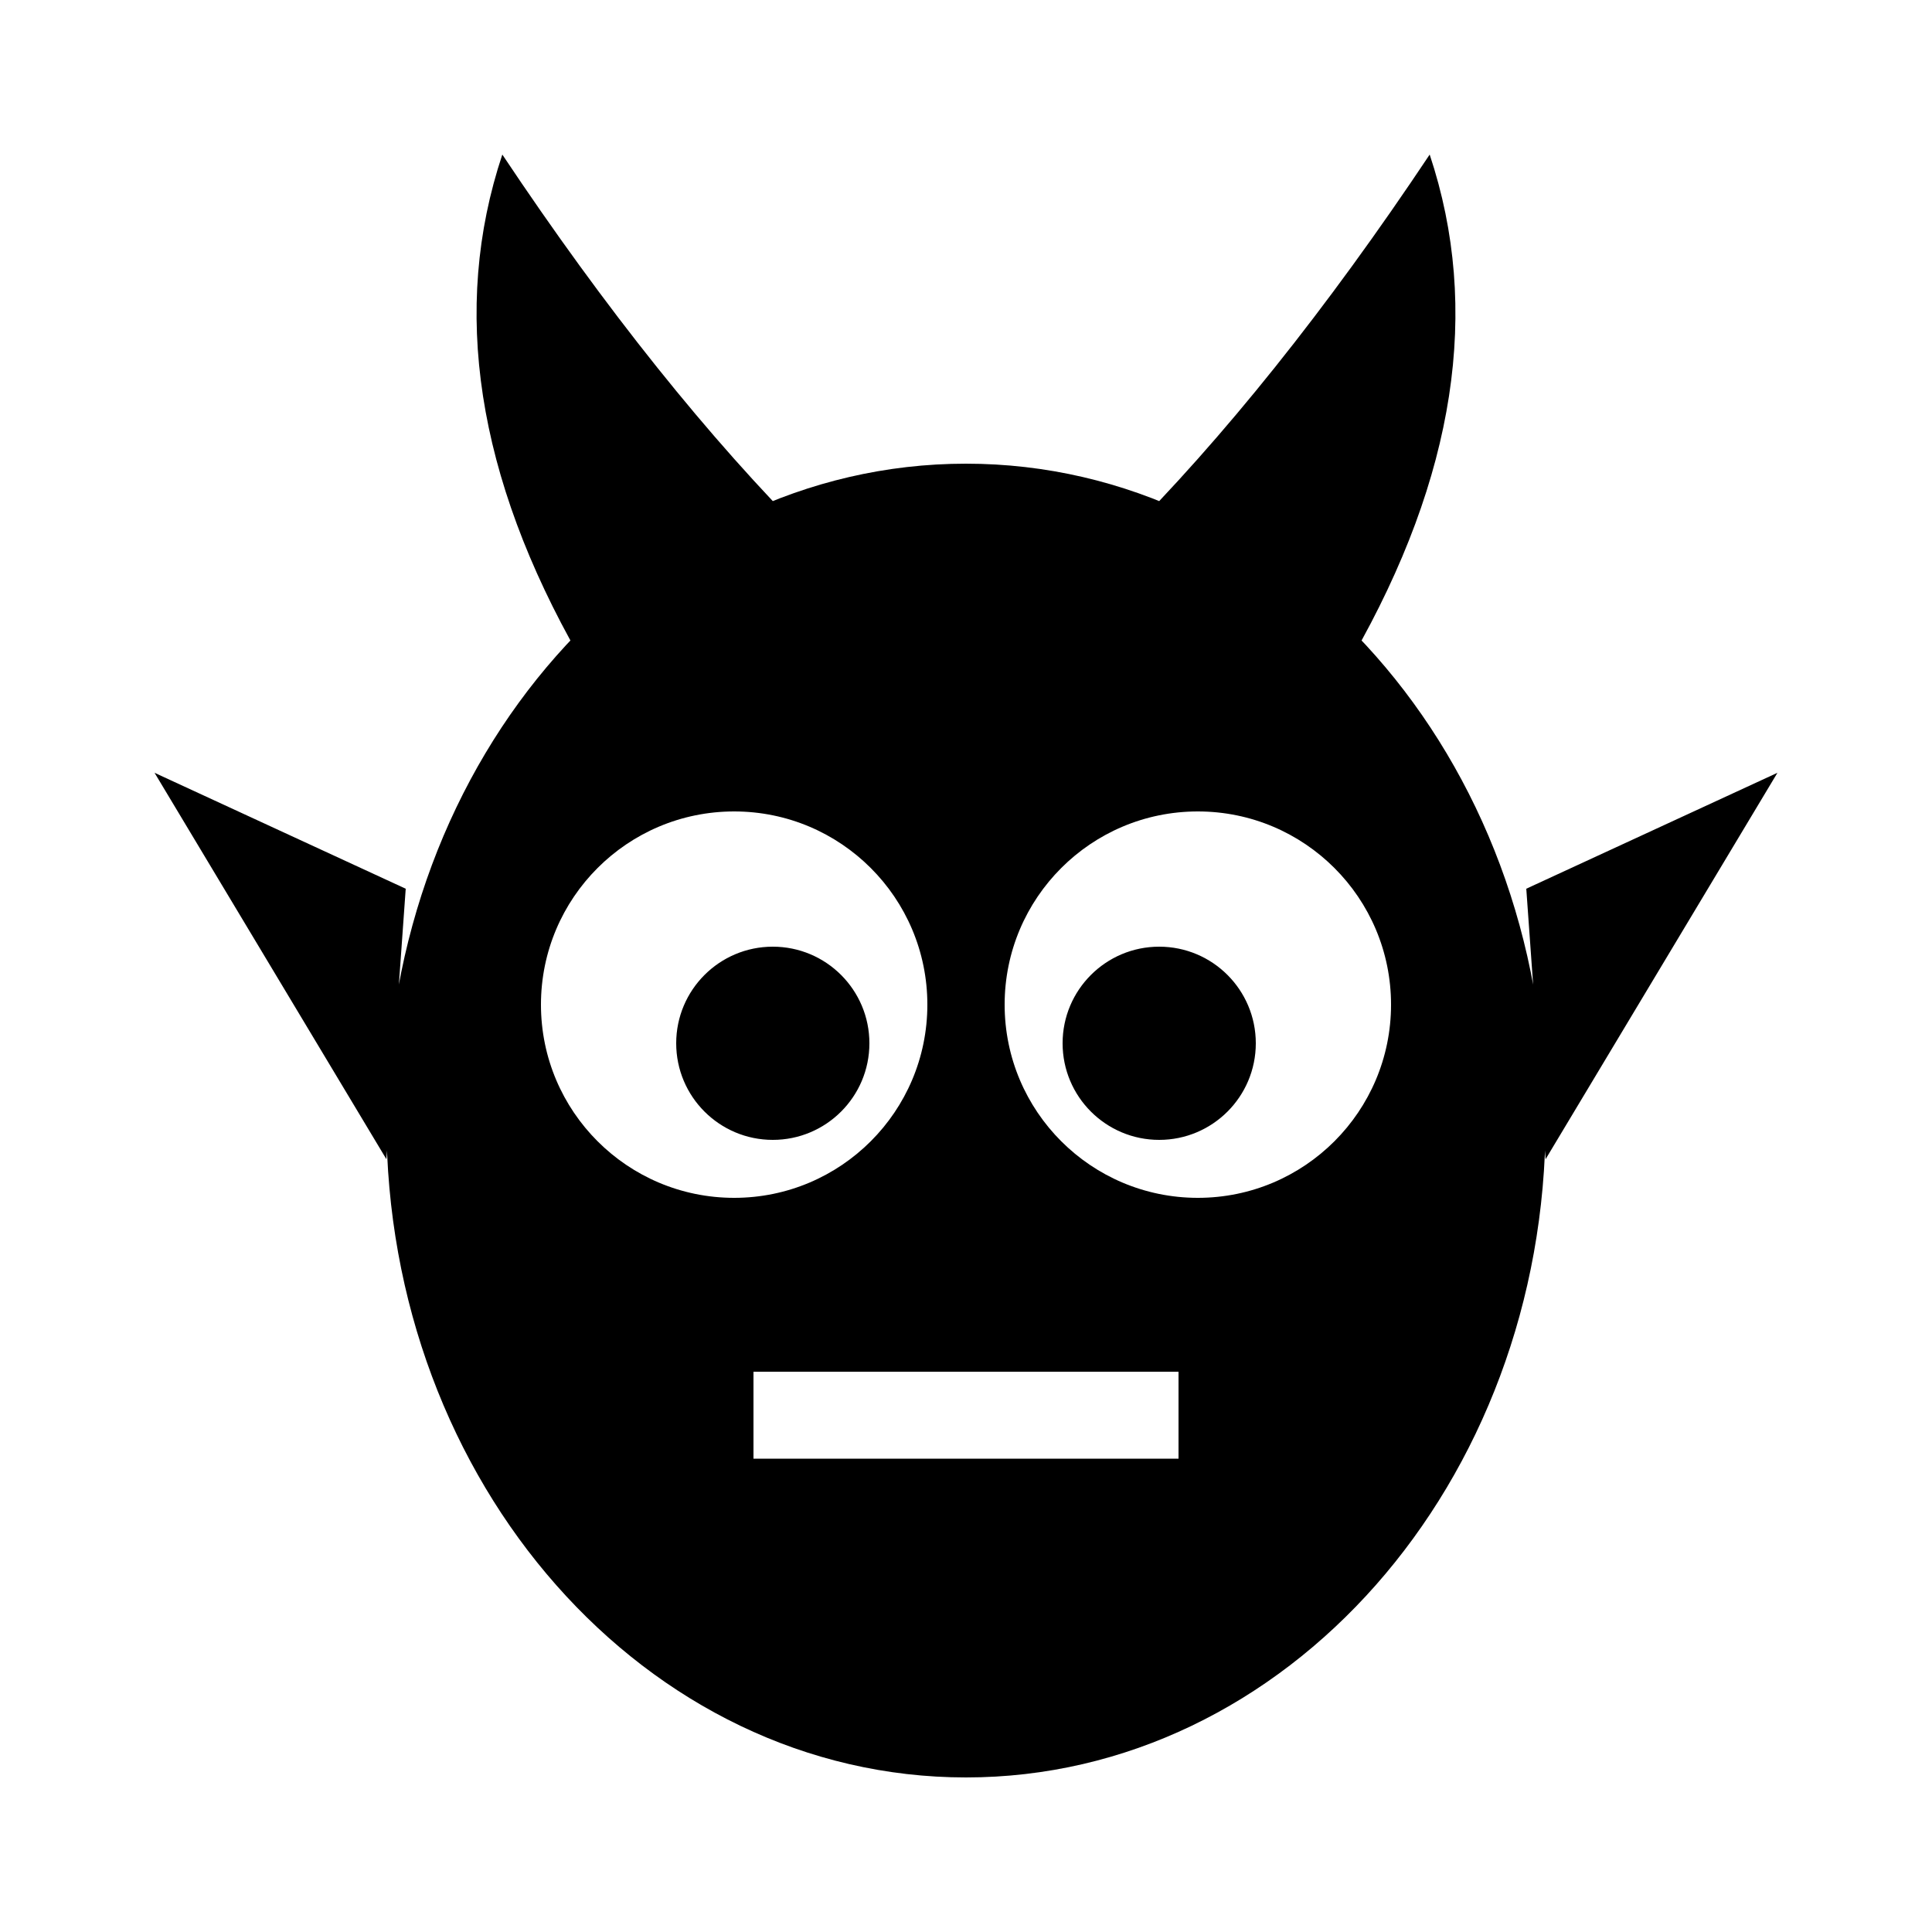
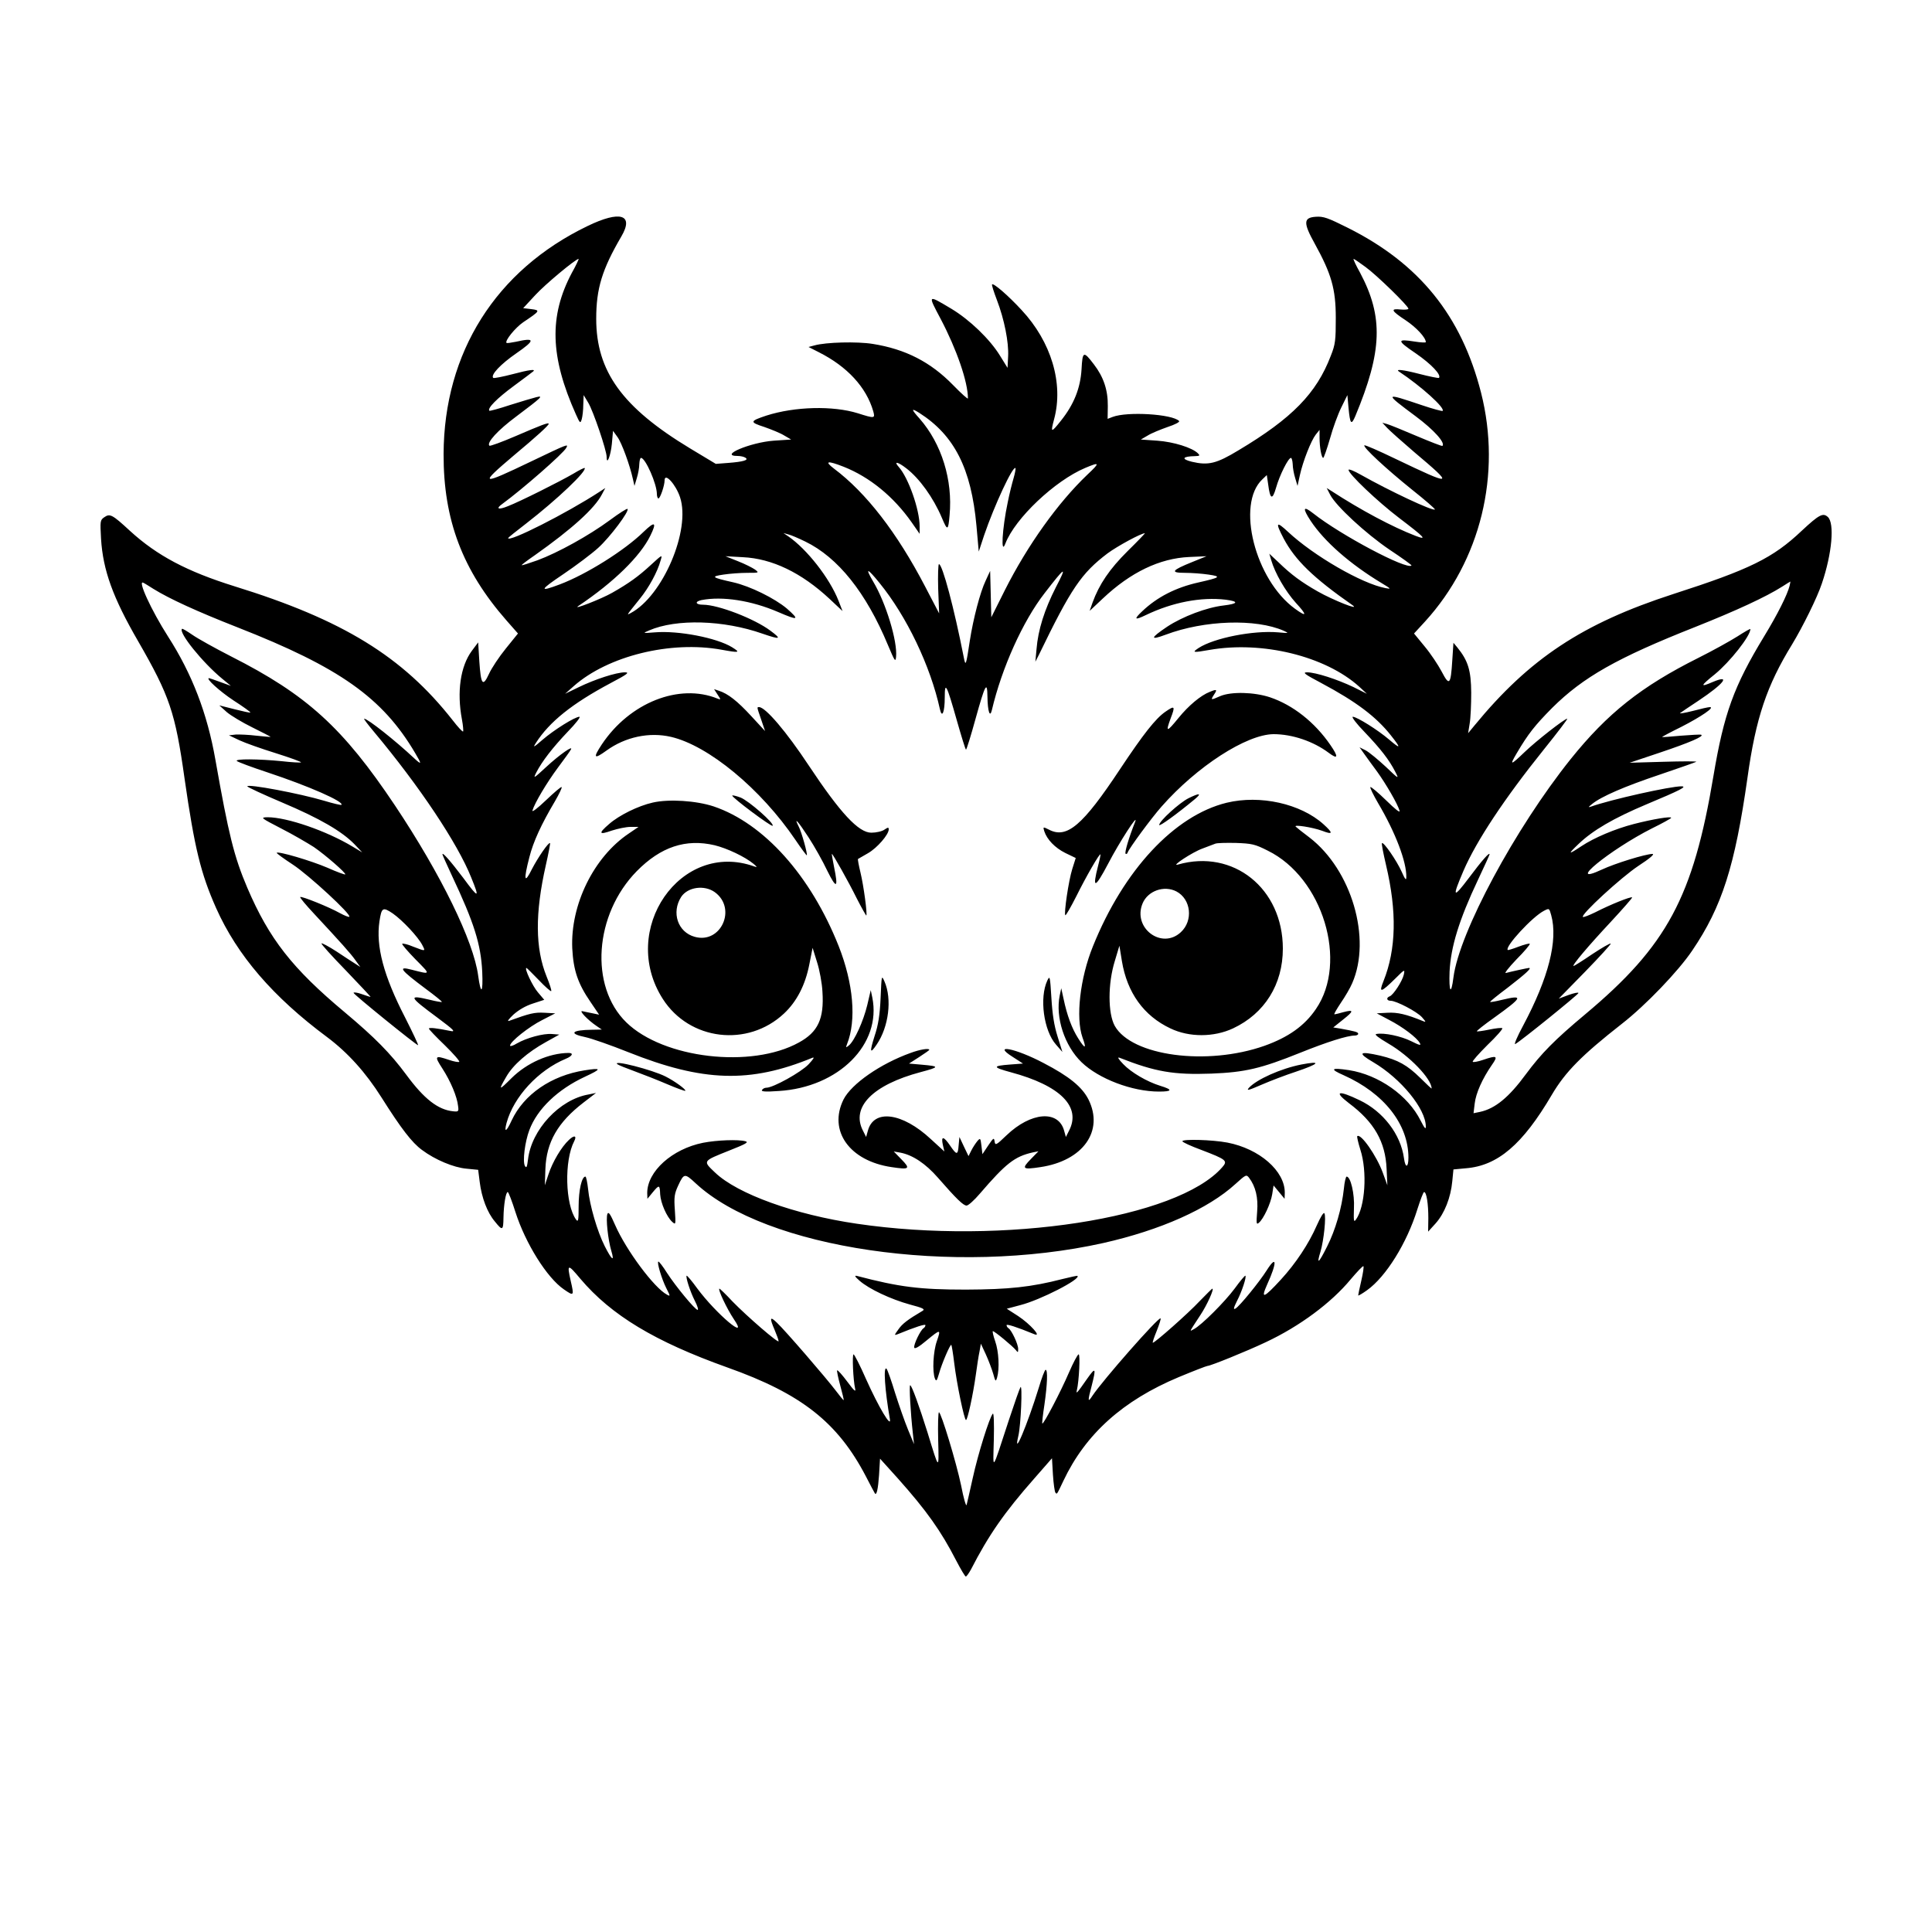
- <svg xmlns="http://www.w3.org/2000/svg" viewBox="0 0 100 100">
-   <path fill="#000" d="M20 58A30 34 0 1 1 80 58A30 34 0 1 1 20 58Z M30 34Q22 20 26 8Q34 20 42 28Z M58 28Q66 20 74 8Q78 20 70 34Z M20 60L8 40L21 46Z M79 46L92 40L80 60Z M28 52A10 10 0 1 0 48 52A10 10 0 1 0 28 52Z M52 52A10 10 0 1 0 72 52A10 10 0 1 0 52 52Z M35 54A5 5 0 1 1 45 54A5 5 0 1 1 35 54Z M55 54A5 5 0 1 1 65 54A5 5 0 1 1 55 54Z M39 71V75.5H61V71Z" />
+ <svg xmlns="http://www.w3.org/2000/svg" viewBox="0 0 1000 1000">
+   <path fill="#000" d="M304.1 117c-47.5 22.9 -74.3 65.5 -74.5 118 -0.1 34.1 9.8 60.2 32.6 86.2l5.9 6.7 -6.3 7.8c-3.5 4.3 -7.4 10.2 -8.7 13.1 -3.2 6.9 -4.2 5.7 -5 -6.5l-0.6 -9.8 -3.3 4.4c-5.9 8 -7.8 21.2 -5.1 35.5 0.6 3.2 0.8 6 0.6 6.2 -0.3 0.3 -2.7 -2.3 -5.4 -5.8 -25.9 -33 -56.9 -52 -112.8 -69.3 -24.7 -7.7 -40.2 -15.9 -54.2 -28.7 -9.2 -8.5 -10.4 -9.1 -13.3 -7.1 -2.2 1.5 -2.2 2 -1.7 11.2 1 16.2 6.1 30.4 19.2 53 16.3 28.3 19.2 36.8 24 70.9 5.2 36.2 8.4 49.3 16.4 67.3 10.9 24.4 29.4 45.9 57.4 66.7 10.7 8 20 18.3 28.2 31.3 10.1 16 15.7 23.3 20.9 27.1 6.8 5.1 16.4 9.1 23 9.7l6.1 0.6 0.8 6.3c1 8.1 3.9 15.8 7.8 20.4 4 5 4.4 4.8 4.5 -2 0.1 -6.6 1.2 -13.2 2.2 -13.2 0.4 -0 2.2 4.7 4 10.4 5.2 16.2 16.3 34 25.1 40 5.2 3.6 5.3 3.4 3.5 -4.4 -2 -8.9 -1.6 -9 5 -1.1 16 18.9 38.6 32.5 76.1 45.9 38.3 13.6 57.1 28.4 71.7 56.4 2.4 4.6 4.4 8.5 4.6 8.7 0.9 1.5 1.7 -2.2 2.2 -9.5l0.5 -8.4 9.2 10.2c14.9 16.7 22.4 27.3 30.2 42.5 2.4 4.6 4.6 8.3 5 8.3 0.4 -0 1.6 -1.7 2.7 -3.7 9.1 -17.7 17.2 -29.4 32.8 -47.1l9.1 -10.4 0.5 8.5c0.3 4.7 0.9 8.9 1.3 9.3 0.8 0.9 0.6 1.3 4.1 -6.1 11.5 -24.3 30.8 -41.6 59.7 -53.7 7.7 -3.2 14.4 -5.8 14.9 -5.8 1.5 -0 20.3 -7.6 30.2 -12.3 17.5 -8.2 33.9 -20.4 43.9 -32.5 3.4 -4 6.3 -7.1 6.6 -6.8 0.3 0.2 -0.2 3.6 -1.1 7.5 -0.9 3.8 -1.6 7.3 -1.6 7.6 0 0.3 2.1 -0.9 4.6 -2.7 9.8 -7 20.6 -24.4 26 -41.8 1.6 -5 3.1 -9 3.5 -9 1.3 -0 2.2 6.2 2.2 13.5l-0.1 7 3.9 -4.3c4.6 -5.2 7.8 -13.3 8.6 -21.8l0.6 -6.1 6.4 -0.6c16.5 -1.3 29.4 -12.3 44.5 -38 7 -11.9 15.5 -20.5 36.3 -36.8 12.2 -9.5 29.2 -27.2 36.4 -37.9 15.4 -22.7 22.1 -43.7 28.6 -89.5 4.3 -30.9 10 -47.7 23.1 -69 5.5 -9.1 13 -24.2 15.4 -31.5 5.3 -15.6 6.6 -31.2 3.1 -34.4 -2.5 -2.3 -4.5 -1.3 -13.5 7.1 -15 14.2 -26.9 20 -66.6 32.8 -46.9 15.2 -74.4 33.4 -102.8 68l-3.3 4 0.8 -5c0.5 -2.8 0.8 -10 0.8 -16 -0.1 -11.5 -1.6 -16.5 -7.2 -23.4l-2 -2.4 -0.6 9.1c-0.8 12.7 -1.5 13.5 -5.5 5.8 -1.8 -3.4 -5.7 -9.3 -8.8 -13l-5.5 -6.7 5.7 -6.2c28.8 -31.6 39.7 -76.2 29 -118.4 -10.2 -40 -32 -66.9 -69 -85.4 -10.2 -5.1 -12.6 -6 -16.5 -5.7 -6.5 0.4 -6.6 3.1 -0.6 13.9 8.6 15.6 10.9 23.4 10.9 38.4 0 11.6 -0.2 13.7 -2.6 19.7 -7.4 19.4 -20 32.3 -47.8 48.9 -11.4 6.9 -15.6 7.9 -24.1 5.9 -5.7 -1.4 -4.9 -2.8 1.6 -2.9 2.6 -0.1 2.7 -0.3 1.5 -1.5 -3 -2.9 -12.5 -5.9 -21 -6.5l-8.5 -0.6 3.6 -2.1c1.9 -1.2 6.6 -3.1 10.3 -4.4 3.7 -1.2 6.4 -2.6 5.9 -3.1 -3.6 -3.6 -26.8 -5 -34.4 -2.1l-2.6 1 0.1 -6.6c0.1 -8.3 -2.2 -15.1 -7.2 -21.6 -5.4 -7.1 -5.9 -6.9 -6.4 2.6 -0.6 9.7 -3.9 18.1 -10.7 26.6 -5.1 6.4 -5.4 6.3 -3.5 -0.8 5 -18.6 -1.5 -40.1 -16.8 -56.5 -7.1 -7.7 -14.6 -14.1 -15.3 -13.3 -0.3 0.2 0.9 3.9 2.5 8.1 3.8 9.9 6.2 21.9 5.8 29.2l-0.3 5.9 -3.9 -6.3c-5.2 -8.5 -15.7 -18.6 -25.2 -24.3 -12.4 -7.4 -12.3 -7.5 -5.5 5.3 8.3 15.8 14.1 32.6 14.1 41.1 0 0.6 -3.5 -2.6 -7.7 -6.9 -11.6 -11.9 -24.6 -18.6 -41.6 -21.3 -8 -1.3 -24.3 -0.9 -30.2 0.8l-3 0.8 5.3 2.7c14.7 7.4 24.6 18.1 28.2 30.6 1 3.7 0.8 3.8 -8 1 -12.9 -4 -32.6 -3.5 -47.3 1.2 -8.7 2.9 -8.8 3.4 -1.1 5.9 3.7 1.3 8.4 3.2 10.3 4.4l3.6 2.1 -9.1 0.6c-12.1 0.9 -28.6 7.9 -18.6 7.9 1.5 -0 3.3 0.4 4 0.9 2 1.2 -1 2.1 -8.8 2.7l-6.5 0.5 -13.3 -8c-35.1 -21.2 -48.6 -39.9 -48.6 -67.1 0 -15.6 3 -25.5 13 -42.6 6.7 -11.4 -0.6 -13.6 -17.5 -5.4zm-8.1 24.2c-11.9 22.4 -11.3 43.4 2.1 73.3 2.1 4.7 2.3 4.8 3 2.5 0.4 -1.4 0.8 -4.8 0.8 -7.5l0.2 -5 2.4 4c2.5 4.1 9.5 24.6 9.5 28 0 4.7 2.1 -0.6 2.7 -6.8l0.6 -6.7 2.3 3.2c2.2 3 6.4 14.5 8 21.8l0.8 3.5 1.2 -4c0.7 -2.2 1.3 -5.5 1.3 -7.3 0.1 -1.7 0.4 -3.2 0.9 -3.2 2.3 0.1 8.2 13.5 8.2 18.7 0 1.2 0.4 2.3 0.8 2.3 0.9 -0 3.2 -6.7 3.2 -9.4 0 -4.2 5.8 2.1 8 8.8 5.6 17 -8.9 51 -25.5 59.9 -2.3 1.2 -2.6 1.7 4.7 -7.4 4.7 -5.8 9.1 -13.9 10.7 -19.7 1 -3.3 1 -3.3 -5 2.2 -6.5 6 -11.4 9.5 -20 14.4 -5.6 3.2 -21 9.2 -17.6 6.9 18.5 -12.4 32.1 -25.8 37.3 -36.4 3.5 -7.1 2.4 -7.7 -3.4 -2.1 -9.9 9.7 -29.7 22.1 -43.5 27.3 -10.9 4.1 -10.5 3 2 -5.4 6.5 -4.4 14.6 -10.5 17.9 -13.5 6.1 -5.5 16.3 -19.1 15.2 -20.2 -0.3 -0.3 -4.4 2.3 -9.1 5.8 -11 8.1 -27 16.9 -37.5 20.8 -4.5 1.6 -8.2 2.8 -8.2 2.5 0 -0.2 3 -2.5 6.8 -5.1 19.1 -13.5 31 -24.2 34.8 -31.6l1.7 -3.2 -2.9 1.9c-17 11.1 -47.4 26.5 -47.4 24 0 -0.2 4.2 -3.6 9.3 -7.5 16 -12.4 31.7 -27.3 30.3 -28.8 -0.2 -0.1 -2.8 1.1 -5.7 2.9 -7.2 4.2 -27.8 14.5 -34 16.9 -4.9 2 -6.5 1.4 -3 -1.1 10.4 -7.6 31.7 -26.2 33.2 -29.1 1.2 -2.2 0.9 -2.1 -18.1 7 -26.5 12.7 -27.3 12.4 -9 -3.1 11.4 -9.5 18 -15.5 18 -16.3 0 -0.9 -3.6 0.5 -17.3 6.4 -7 3 -13 5.2 -13.4 4.9 -1.5 -1.6 4.3 -8 14 -15.2 13.3 -10 14.2 -10.9 10.2 -9.9 -1.6 0.4 -7.7 2.2 -13.4 4 -5.7 1.9 -10.6 3.2 -10.8 3 -1.2 -1.2 3.9 -6.4 12.6 -12.8 5.3 -3.9 9.8 -7.3 10 -7.5 1.8 -1.4 -2.1 -0.9 -10.3 1.3 -5.4 1.4 -10 2.3 -10.3 2 -1.5 -1.5 3.8 -7.1 11.9 -12.7 10 -6.9 9.9 -8.3 -0.2 -6 -2.5 0.5 -4.6 0.8 -4.8 0.6 -1.1 -1 4.5 -7.9 8.6 -10.7 8.8 -5.9 9 -6.2 4.2 -6.8l-4.2 -0.5 6.2 -6.7c5 -5.5 21 -18.8 22.5 -18.8 0.2 -0 -1.3 3.3 -3.5 7.2zm410.8 -3c5.7 4.1 22.2 20.2 22.2 21.6 0 0.4 -1.8 0.6 -4 0.4 -5.5 -0.6 -5 0.6 2.6 5.6 5.4 3.6 10.4 8.9 10.4 11.3 0 0.3 -2.6 0.2 -5.7 -0.3 -9.4 -1.5 -9.4 -0.6 0.5 6.1 8 5.5 13.4 11.2 12 12.7 -0.3 0.2 -4.9 -0.7 -10.3 -2.1 -8.1 -2.1 -12.5 -2.6 -10.4 -1.2 11.6 7.7 24 18.9 22.6 20.4 -0.3 0.2 -5.2 -1.1 -10.8 -3 -19.6 -6.6 -19.6 -6.5 -3.1 5.8 9.4 7 15.4 13.7 13.8 15.3 -0.3 0.2 -6.2 -2.1 -13.3 -5.1 -7 -3 -13.9 -5.8 -15.3 -6.2l-2.5 -0.7 2.5 2.7c1.4 1.5 7.7 7.1 14 12.5 21 17.7 20.4 17.9 -9.9 3.4 -8.5 -4.1 -15.6 -7.2 -15.9 -6.9 -0.9 0.9 11.3 12.2 24.6 22.9 6.8 5.4 12.1 10 11.9 10.3 -1 1 -23.5 -9.6 -38.4 -18 -3.5 -2 -6.3 -3.1 -6.3 -2.5 0 2.1 14.9 16.3 26.2 24.9 13.4 10.2 14.7 11.6 8.6 9.3 -12 -4.6 -28.5 -13.4 -43.7 -23.3l-2.4 -1.5 1.8 3.5c3 5.8 18.3 20 30.7 28.4 6.5 4.3 11.6 8 11.4 8.2 -2.4 2.4 -36.6 -15.7 -50.9 -27 -5.2 -4.1 -5.7 -2.8 -1.3 3.9 7.1 10.7 20.3 22.3 36.7 32.2 5 3 5.1 3.2 2 2.6 -12.2 -2.3 -37.1 -16.7 -50.4 -29.1 -6.2 -5.8 -6.7 -5 -2.3 3.4 6 11.3 15.4 20.4 35.6 34.5 4.5 3.2 -10.1 -2.6 -18 -7.1 -8.4 -4.8 -13.6 -8.6 -20.2 -15l-4.8 -4.5 1 3.4c1.9 6.6 7.3 16 12.7 22 6 6.5 5.8 7.6 -0.4 3.1 -20.7 -15 -30.6 -54.2 -16.9 -67l2.3 -2.2 0.7 4.8c1 7.9 2.2 8.3 4.1 1.7 1.8 -6.4 6.3 -15.4 7.7 -15.4 0.4 -0 0.8 1.5 0.9 3.2 0 1.8 0.6 5.1 1.3 7.3l1.2 4 1.2 -5.5c1.6 -7.3 5.8 -17.9 8.2 -21l2 -2.5 0 4.1c0 4.9 1 10.4 1.9 10.4 0.3 -0 1.9 -4.5 3.5 -10 1.5 -5.5 4.2 -12.8 5.9 -16.2l3.1 -6.3 0.6 6.7c0.8 8.3 1.4 9.1 3.5 4.2 14 -33.6 14.6 -51.4 2.5 -74.2 -2.2 -3.9 -3.7 -7.2 -3.4 -7.2 0.3 -0 3.1 1.9 6.2 4.2zm-231 75.5c18.2 11.6 26.9 28.8 29.6 58.3l1.2 13.5 2.8 -8.5c5.3 -15.5 14.9 -36.1 16.2 -34.7 0.2 0.2 -0.2 2.6 -1 5.3 -0.8 2.7 -2.2 8.3 -3 12.4 -2.9 13.7 -3.7 27.9 -1.2 21.3 5 -13 25.6 -32.5 41.3 -39.1 7.6 -3.2 7.8 -2.8 1.1 3.5 -15.2 14.5 -30.9 36.4 -42.7 59.8l-7 14 -0.3 -12 -0.3 -12 -2.3 5c-2.9 6 -6.5 20 -8.2 31 -2 13.2 -2.2 13.7 -3.2 8.5 -4.9 -25 -11 -48 -12.8 -48 -0.4 -0 -0.6 5.7 -0.4 12.7l0.5 12.8 -7.3 -14c-14.5 -27.8 -30.5 -48.5 -47.2 -61 -5.1 -3.9 -3.3 -4.2 5.1 -0.9 13.4 5.3 25.8 15.4 35.2 28.8l4.1 5.9 0 -3.9c0 -8.6 -5.8 -25.1 -10.8 -30.7 -2.8 -3.1 -0.6 -2.8 3.9 0.7 6.8 5.2 14 15.2 18.4 25.6 2.9 6.9 3.3 6.8 4 -1.3 1.7 -18.2 -4.1 -37 -15.5 -50 -4.5 -5 -4.5 -5.7 -0.2 -3zm-59 66.6c16.9 8.2 31.5 26.4 42.8 53.6 3.5 8.3 3.9 9 4.2 6.1 0.8 -8 -5.2 -27.8 -11.8 -38.9 -4.4 -7.5 -3.2 -7.3 3.2 0.6 14.1 17.3 26.4 43 31.3 65.4 1.1 4.9 2.5 1.5 2.5 -6.1 0 -8.6 0.9 -7 6.2 11.7 2.4 8.4 4.5 15.3 4.8 15.3 0.3 -0 2.5 -7.1 4.9 -15.8 5 -18 6.1 -20.1 6.2 -11.6 0.1 7.6 1.3 11.2 2.3 6.9 5.1 -21.7 16 -46 27.3 -60.5 10.8 -14 11.8 -14.5 5.8 -3 -5.9 11.6 -9.2 22 -10 32l-0.6 6.5 1.8 -3.5c16.7 -34.5 22 -42.3 35.6 -52.6 5 -3.7 17.3 -10.4 19.3 -10.4 0.2 -0 -3.8 4.2 -8.9 9.2 -9.4 9.3 -14.8 17.3 -18.2 26.7l-1.5 4.3 6.8 -6.4c14.4 -13.6 29.4 -20.8 44.7 -21.5l9 -0.4 -7.4 3c-10.7 4.3 -11.6 5.6 -3.8 5.6 3.4 -0 8.9 0.4 12.2 0.9 6.9 1 6.2 1.5 -5.3 4.1 -11.6 2.6 -21.2 7.5 -28.9 14.8 -4.6 4.3 -4.1 4.9 1.7 2.1 13.9 -6.7 28.7 -9.5 41.4 -8 7 0.9 6.5 2.1 -1.1 3 -8.7 1 -21.2 5.7 -29.2 11 -8.8 5.9 -9 7.2 -0.7 4.1 19.9 -7.5 46.6 -8.4 61.1 -2 2.8 1.3 2.7 1.3 -3 0.8 -12.8 -1.1 -33.1 2.9 -41.1 8.1 -3.6 2.4 -3 2.5 5.6 1 27.3 -4.8 60 3.2 77.5 19l4 3.7 -7 -3.5c-8.4 -4 -19.5 -7.6 -23.9 -7.6 -2.6 -0 -1.5 0.9 7.4 5.6 18 9.6 28.3 17.4 35.9 27 5.4 6.8 5.2 7.4 -0.9 2.2 -5.7 -4.9 -16.7 -11.8 -18.8 -11.8 -0.8 -0 1.9 3.6 6.1 7.9 8.4 8.8 12.8 14.5 15.9 20.6 2 3.9 1.9 3.9 -5 -2.7 -4 -3.7 -8.6 -7.5 -10.3 -8.4l-3.2 -1.6 2.4 3.4c1.3 1.8 4.3 6 6.7 9.2 4.6 6.4 10.6 16.7 11.6 20.2 0.4 1.4 -2.2 -0.7 -6.9 -5.3 -4.2 -4.1 -7.9 -7.2 -8.2 -6.9 -0.3 0.3 1.5 4 4 8.3 9 15.2 14.8 30.5 14.6 38.3 0 1.9 -0.6 1.3 -2.4 -2.8 -2.6 -5.8 -9.4 -15.6 -10.2 -14.8 -0.3 0.3 0.7 5.3 2.1 11.3 5.7 24.1 5.3 43.6 -1.3 60.1 -2.6 6.4 -1.4 6.1 6.3 -1.5 4.7 -4.7 4.8 -4.7 4.2 -1.8 -0.8 3.4 -5.4 10.5 -7.3 11.2 -1.9 0.7 -1.6 2.3 0.5 2.3 2.9 -0 13.6 5.6 16.2 8.5 2.2 2.5 2.2 2.7 0.5 2 -8.5 -3.5 -13.2 -4.6 -18.3 -4.3l-5.6 0.3 6.4 3.4c7 3.6 14.4 9.2 15.9 12 0.8 1.4 -0.1 1.2 -4.5 -1 -5.2 -2.6 -14.1 -4.5 -18 -3.7 -1.2 0.2 0.9 1.8 6.3 5 10.8 6.3 22.3 18.2 22.3 23.2 0 0.2 -2.6 -2.2 -5.8 -5.4 -6.8 -6.7 -11.6 -9.4 -20.8 -11.6 -11 -2.5 -12 -1.5 -3.6 3.4 14.4 8.5 27.2 24.2 27.2 33.3 0 1.7 -0.7 0.8 -2.7 -3.1 -6.5 -13 -21.7 -23.7 -37.1 -26.1 -9.3 -1.4 -10.1 -0.6 -2.8 2.6 20.9 9.3 33.6 25.4 33.6 42.7 0 5.3 -1.6 5.6 -2.3 0.3 -1.7 -12.4 -10.8 -24.2 -22.9 -30 -11.2 -5.4 -13.7 -4.7 -5.6 1.5 13.1 9.8 18.9 20 19.5 34l0.4 8.5 -2.4 -6.6c-3.2 -8.7 -11.4 -20.5 -13.2 -18.8 -0.2 0.3 0.5 3.4 1.6 6.9 3.7 11.4 2.5 29.7 -2.3 36.3 -1.1 1.5 -1.2 0.6 -1 -5.9 0.4 -7.4 -1.7 -16.4 -3.8 -16.4 -0.4 -0 -1.1 2.8 -1.4 6.2 -1.1 10.2 -4.4 21.5 -8.7 30 -4.4 8.8 -5.6 9.7 -3.4 2.6 1.7 -5.8 3 -18.2 2 -19.8 -0.4 -0.7 -2 1.9 -3.9 6.2 -4.2 9.6 -10.9 19.7 -18.6 28.1 -9 9.8 -10.6 10.3 -7.1 2.5 5.2 -11.4 5 -15.6 -0.3 -7.2 -3.8 6 -14 18.5 -16.1 19.7 -1.2 0.7 -1.1 -0.2 0.8 -4 2.5 -4.8 5 -12.4 4.3 -13 -0.2 -0.2 -2.7 2.7 -5.5 6.6 -5.2 7 -17.2 19 -21.2 21.1 -2.4 1.3 -2.6 1.9 3.4 -7.3 3.4 -5.1 7.3 -13.7 6.2 -13.7 -0.2 -0 -3.2 3 -6.7 6.6 -5.8 6.2 -23 21.4 -24.1 21.4 -0.3 -0 0.6 -2.7 2 -6.1 1.3 -3.3 2.3 -6.3 2 -6.5 -0.9 -1 -30.1 32.2 -35.3 40.1 -2.4 3.7 -2.5 2.8 -0.3 -5.4 2.3 -9.1 2 -9.7 -2.3 -3.6 -5.3 7.6 -6 8.4 -5.4 6 1.1 -4.6 1.8 -18.5 0.9 -18.5 -0.5 -0 -2.8 4.3 -5 9.4 -4.2 9.8 -13.2 27 -13.8 26.4 -0.2 -0.2 0.3 -4.6 1.1 -9.8 1.5 -10.5 1.8 -18 0.6 -18 -0.4 -0 -2 4.1 -3.5 9.2 -5.9 19.1 -13.5 37.3 -10.6 25 1.3 -5.4 2.2 -27 1.1 -25.2 -0.5 0.8 -3.2 8.5 -6 17 -9.1 27.7 -8.2 26.6 -7.8 10.2 0.2 -8.2 0 -14 -0.5 -13.5 -1.7 1.7 -7.7 20.9 -10.4 33.3 -1.5 6.9 -3 13.2 -3.2 14 -0.3 0.8 -1.6 -3.7 -2.8 -10 -2.5 -12 -10.4 -38 -11.5 -38 -0.4 -0 -0.6 6.4 -0.4 14.2 0.4 16.1 0.6 16.2 -5.5 -3.7 -4.3 -13.7 -8.2 -24.5 -9 -24.5 -0.6 -0 0.2 14.3 1.4 25l0.6 5.5 -3.1 -7.5c-1.7 -4.1 -4.7 -12.7 -6.7 -19 -1.9 -6.3 -3.9 -11.9 -4.4 -12.5 -1.8 -1.9 -0.9 11.2 1.7 26 0.9 5.1 -5.8 -6.1 -12.3 -20.6 -3.1 -7.1 -6.1 -12.9 -6.5 -12.9 -0.8 -0 -0.2 13.4 0.8 17.7 0.5 2.1 -0.5 1.2 -4 -3.5 -2.6 -3.5 -5 -6.2 -5.3 -5.9 -0.2 0.3 0.5 3.8 1.6 7.8 1.1 4 1.9 7.4 1.8 7.6 -0.2 0.1 -2 -2.1 -4.1 -4.9 -4.9 -6.5 -26.4 -31.4 -30.5 -35.2 -3.6 -3.5 -3.9 -2.6 -1.1 3.9 1.1 2.6 2 5.1 2 5.7 0 1.3 -16.2 -12.7 -23.9 -20.6 -3.4 -3.7 -6.5 -6.6 -6.7 -6.6 -1.1 -0 3.8 10.4 7.5 15.9 8 11.7 -9.1 -2.7 -19 -16 -2.8 -3.9 -5.3 -6.8 -5.5 -6.6 -0.6 0.6 1.8 8.2 4.2 12.9 1.4 2.7 2 4.8 1.5 4.8 -1.3 -0 -11.3 -12.1 -15.9 -19.2 -2 -3.2 -4 -5.8 -4.4 -5.8 -1 -0 1.7 9.1 4.1 13.8 2.1 4.1 2.1 4.3 0.3 3.3 -6.7 -3.6 -21.1 -23 -26.8 -36 -2.5 -5.7 -3.4 -7.1 -4 -5.8 -0.9 2.4 0.3 13.3 2 19.1 1.8 6 0.3 4.9 -3.4 -2.4 -3.8 -7.5 -7.8 -21.1 -8.6 -29.5 -0.4 -3.6 -1 -6.5 -1.4 -6.5 -1.9 -0 -3.5 7.1 -3.5 15.3 0 7.3 -0.2 8.4 -1.3 7 -5.7 -7.8 -6.2 -30.7 -1 -40.6 1.5 -2.9 0 -3.3 -2.7 -0.7 -3.9 3.6 -8.5 11.4 -10.6 17.8l-1.9 5.7 0.3 -8.5c0.5 -13.8 6.4 -24.1 19.7 -34.3l6.5 -5 -3.9 0.8c-15 2.6 -29.5 18.2 -31.3 33.6 -0.5 4 -0.8 4.7 -1.6 3.4 -1.3 -2.3 0 -12.6 2.3 -18.6 4.1 -10.9 14.6 -21 28.8 -27.6 8.8 -4.1 8.7 -4.7 -0.2 -3.3 -17.3 2.7 -31.5 12.5 -37.8 26 -2.7 5.9 -4 6.5 -2.6 1.2 3.7 -13.5 16.3 -27.2 30.7 -33.2 3.4 -1.4 4.1 -3 1.4 -3 -10.2 0.1 -21.6 5.2 -29.5 13 -6.6 6.6 -7 6.6 -2.8 -0.6 3.5 -6.2 11.1 -12.8 20.5 -18l7 -3.9 -3.8 -0.3c-4.4 -0.4 -13.2 2 -18.2 4.9 -1.9 1.2 -3.5 1.6 -3.5 1.1 0 -2 9.8 -9.8 16.6 -13.2l6.8 -3.5 -5.6 -0.3c-5.1 -0.3 -7.6 0.3 -18.3 4.2 -1.2 0.4 -0.2 -0.9 2.2 -3.2 2.8 -2.5 6.4 -4.6 10.2 -5.8l5.8 -1.9 -3.3 -3.9c-2.7 -3.1 -7.2 -12.6 -5.9 -12.6 0.2 -0 3 2.8 6.3 6.2 3.3 3.5 6.3 6.1 6.5 5.8 0.3 -0.3 -0.8 -3.7 -2.4 -7.6 -5.9 -14.6 -6 -32.7 -0.4 -57.5 1.4 -6.2 2.4 -11.4 2.2 -11.5 -0.7 -0.7 -6.3 7.5 -9.4 13.5 -3.9 7.9 -4.4 5.7 -1.3 -6.2 2 -8 6.2 -17.1 13.2 -28.9 2.2 -3.8 3.8 -7.1 3.5 -7.4 -0.3 -0.3 -3.9 2.8 -8.1 6.8 -4.4 4.2 -7.3 6.4 -7 5.3 1.1 -3.8 7.4 -14.4 13.2 -22.2 3.2 -4.3 6.2 -8.4 6.6 -9.2 1.8 -2.8 -5.8 2.5 -12.7 8.9 -6.4 5.9 -6.8 6.2 -5.2 3 3 -5.9 8.6 -13.1 16.4 -21.3 4.1 -4.2 6.8 -7.7 6 -7.7 -2.3 -0 -13.2 6.8 -19.2 12 -4.6 4 -5 4.1 -3.3 1.5 7 -10.9 18.7 -20.3 38.6 -30.9 8.9 -4.7 10 -5.6 7.4 -5.6 -4.4 -0 -15.5 3.6 -23.9 7.7l-7 3.4 4.5 -4c17.7 -15.6 50.1 -23.6 76.5 -18.8 9.3 1.7 9.9 1.5 5.4 -1.3 -8 -4.9 -27.8 -8.7 -39.9 -7.7 -6.5 0.5 -6.5 0.5 -3 -1 14.1 -6.1 38.5 -5.4 58.7 1.7 9.3 3.2 10.1 2.9 4 -1.6 -8.3 -6.2 -27 -13.4 -34.8 -13.4 -3.9 -0 -4.5 -1.6 -0.8 -2.4 10.8 -2.1 25.8 0.2 39.7 6.2 10.4 4.5 11.3 4.2 4.5 -1.8 -6.3 -5.3 -19 -11.6 -27.8 -13.6 -11.2 -2.5 -11.8 -3 -5 -4 3.3 -0.5 8.8 -0.9 12.3 -0.9 6.1 -0 6.2 -0 4 -1.7 -1.3 -0.9 -5.2 -2.9 -8.8 -4.3l-6.5 -2.6 9 0.5c15.1 0.7 30.3 8 44.9 21.6l6.7 6.3 -2.1 -5.4c-4.6 -11.7 -16.4 -26.7 -26 -33.3l-2.5 -1.7 2.5 0.7c1.4 0.3 5.3 2 8.8 3.7zm-337.4 24.5c8.2 5.1 22.6 11.7 43.5 19.9 52.8 20.7 75.1 36.4 92 65.1 3.5 5.9 3.4 6.3 -0.6 2.6 -9.7 -9.1 -24 -20.4 -25.8 -20.4 -0.4 -0 1.9 3 5 6.7 23.6 28.2 43.4 57.9 50.4 75.5 4.5 11 3.9 11.1 -4.2 0.1 -6.6 -8.7 -10.7 -13.4 -10.7 -12.1 0 0.3 2.2 5.2 4.9 11 11.5 24.4 15 35.5 15.7 49.8 0.5 11.1 -0.7 12.3 -2.1 2 -2.4 -17.9 -19.2 -52.3 -43 -88 -27 -40.4 -45.7 -57.4 -85 -77.3 -8.2 -4.2 -17.2 -9.2 -19.9 -11.1 -2.8 -1.9 -5.2 -3.4 -5.4 -3.1 -1.9 1.9 10.7 17.5 20.8 25.8l4.5 3.7 -5.5 -2c-3 -1.1 -5.6 -2 -5.8 -2 -2 -0 5.5 6.8 12.6 11.5 5 3.2 9 6.1 8.8 6.3 -0.2 0.2 -3.9 -0.6 -8.2 -1.7l-7.9 -2 3.9 3.5c2.1 1.8 8.1 5.4 13.2 7.9 5.2 2.6 9.4 4.7 9.4 4.9 0 0.1 -3.3 -0.2 -7.2 -0.6 -4 -0.5 -8.9 -0.7 -10.8 -0.6l-3.5 0.4 5.5 2.6c3 1.4 11.5 4.4 18.9 6.7 7.3 2.3 13.1 4.4 12.9 4.7 -0.3 0.2 -4.7 -0 -9.9 -0.6 -12 -1.2 -24.6 -1.3 -23.3 -0.1 0.5 0.5 7.7 3.2 15.9 5.9 21.4 7.1 39.8 15.2 38.2 16.8 -0.2 0.2 -4.2 -0.7 -8.8 -2.1 -12.7 -3.8 -39.9 -8.9 -39.9 -7.5 0 0.4 8.2 4.2 18.1 8.4 19.4 8.2 30.9 14.9 37.4 21.6l4 4.2 -5 -3c-13.4 -8.1 -33.9 -15.2 -44 -15.2 -3.9 0.1 -3.6 0.3 7 5.8 6.1 3.1 13.6 7.5 16.9 9.6 6 4.1 16.9 13.6 16.3 14.2 -0.2 0.2 -4.4 -1.3 -9.3 -3.5 -8.4 -3.6 -25.3 -8.6 -26.2 -7.7 -0.2 0.2 3.6 3 8.5 6.2 8.2 5.4 30.3 25.8 29.1 26.9 -0.3 0.3 -2.5 -0.6 -4.9 -1.9 -5.5 -3.1 -19.9 -8.9 -20.5 -8.3 -0.3 0.3 3 4.2 7.3 8.8 13.3 14.3 19 20.6 21.4 24.1l2.4 3.3 -2.5 -1.6c-1.4 -0.9 -5.8 -3.7 -9.8 -6.4 -4 -2.6 -7.6 -4.5 -7.8 -4.2 -0.3 0.3 5.4 6.6 12.7 14.1 7.2 7.5 12.9 13.6 12.7 13.6 -0.3 -0 -2.4 -0.7 -4.7 -1.5 -2.2 -0.8 -4.1 -1 -4.1 -0.6 0 0.8 32.5 27.1 33.4 27.1 0.3 -0 -2.7 -6.4 -6.7 -14.3 -11.2 -21.7 -15.2 -37 -13.3 -49.8 1.1 -7.2 1.7 -7.6 6.9 -4.1 5 3.5 13.1 12.1 15.3 16.4 1.7 3.3 1.8 3.3 -4.7 0.8 -2.8 -1.2 -5.4 -1.8 -5.7 -1.5 -0.3 0.3 2.8 3.9 6.9 8.1 8 8.1 8.1 7.9 -2.1 5.3 -7.3 -1.9 -5.9 -0 7.2 9.8 4.9 3.6 8.7 6.7 8.5 6.9 -0.1 0.2 -3 -0.3 -6.2 -1.1 -11.4 -2.7 -11 -1.8 4 9.3 8.7 6.5 9.5 7.4 6.5 6.8 -6.8 -1.4 -11 -1.9 -11 -1.2 0 0.4 3.7 4.3 8.2 8.6 4.5 4.4 7.9 8.3 7.5 8.6 -0.3 0.3 -2.7 -0.1 -5.3 -1 -7.4 -2.5 -7.7 -2.1 -3.4 4.5 4.2 6.5 7.6 14.5 8.1 19.4 0.4 2.8 0.2 3 -2.6 2.7 -7.8 -0.8 -15 -6.4 -24.2 -18.9 -8.2 -11.1 -16.3 -19.3 -31.8 -32.3 -27.3 -22.8 -39.2 -38.1 -50.5 -64.5 -6.9 -16.2 -9.7 -27.7 -16.5 -66.2 -4.2 -24 -12.1 -44.5 -24.5 -63.8 -8.7 -13.6 -16.2 -29.9 -12.7 -27.8 0.7 0.3 3 1.8 5.1 3.1zm846.9 -1.6c-1.2 4.7 -6.2 14.7 -13.2 26.2 -15.7 25.8 -20.8 40 -26.2 72.1 -10.5 62.8 -24 88 -66.4 123.5 -15.8 13.2 -22.7 20.2 -30.7 31 -8.8 12 -15.9 17.8 -23.7 19.5l-3.4 0.7 0.6 -5c0.6 -5.3 3.9 -12.8 8.9 -20 3.3 -4.7 2.7 -5.1 -4.6 -2.6 -2.6 0.9 -5 1.3 -5.3 1 -0.4 -0.3 3.1 -4.2 7.6 -8.7 4.6 -4.4 8 -8.3 7.7 -8.7 -0.4 -0.3 -3.4 -0 -6.7 0.7 -3.4 0.7 -6.3 1.1 -6.5 0.9 -0.2 -0.2 3.8 -3.4 8.9 -7 14.9 -10.7 15.5 -12 4.2 -9.3 -3.2 0.8 -6.1 1.3 -6.2 1.1 -0.2 -0.2 3.9 -3.5 9.1 -7.4 9.3 -7.2 12.6 -10.2 11 -10.2 -1 0.1 -8.9 1.8 -11.9 2.6 -1.1 0.4 1.2 -2.6 5.4 -7 4.1 -4.1 7.2 -7.8 6.9 -8.1 -0.3 -0.3 -2.9 0.4 -5.8 1.5 -2.9 1.1 -5.4 1.9 -5.6 1.7 -1.6 -1.6 12.7 -17.2 18.8 -20.3 2.7 -1.4 2.7 -1.3 3.7 2.3 3.6 13 -1.4 32.5 -14.5 57.1 -3.1 5.7 -4.9 10 -4.1 9.6 3.2 -1.8 32.7 -25.7 32.7 -26.4 0 -0.5 -2.3 -0 -5.1 1l-5.1 1.9 13.7 -14c7.5 -7.7 13.5 -14.3 13.2 -14.5 -0.3 -0.3 -4.6 2.2 -9.6 5.5 -5 3.4 -9.3 6.1 -9.6 6.1 -1.2 -0 7.7 -10.5 19.2 -22.8 6.3 -6.8 11.3 -12.5 11.1 -12.7 -0.6 -0.6 -11.3 3.7 -19.1 7.7 -3.3 1.6 -6.1 2.7 -6.4 2.4 -1.2 -1.2 19.8 -20.5 28.7 -26.4 6 -3.9 8.6 -6.2 7.3 -6.2 -3.5 -0 -19.4 4.9 -26.2 8.1 -19.4 9 4 -10.2 25.9 -21.3 5.5 -2.7 10 -5.2 10 -5.5 0 -0.9 -9.6 0.7 -19.3 3.2 -9.7 2.5 -20.6 7.1 -27.2 11.5 -6.9 4.6 -7.2 4.3 -1.4 -1.2 7.3 -7 18 -13.3 35.4 -20.6 17.2 -7.2 20.9 -9.1 17.9 -9.2 -5.6 -0.1 -36.9 6.9 -46.9 10.5 -1.6 0.5 -1.5 0.3 0.5 -1.3 4.7 -3.9 17 -9.2 35.2 -15.3 10.1 -3.4 18.5 -6.4 18.8 -6.6 0.3 -0.3 -7.4 -0.3 -17 -0l-17.5 0.5 15.5 -5.2c15.5 -5.2 23.4 -8.6 21.5 -9.3 -0.6 -0.2 -5.3 0.1 -10.5 0.5 -5.2 0.5 -9.6 0.8 -9.7 0.7 -0.2 -0.1 4.3 -2.5 10 -5.3 10.3 -5.3 17.5 -10.2 14.7 -10.2 -0.8 -0 -4.8 0.9 -8.9 2 -4 1 -7 1.5 -6.5 1.1 0.5 -0.4 4.8 -3.3 9.5 -6.4 13.2 -8.8 17.1 -13.8 7.4 -9.7 -6.7 2.9 -6.5 2.1 1.1 -4 7.8 -6.4 18.4 -19.8 18.4 -23.4 0 -0.3 -3 1.4 -6.7 3.8 -3.8 2.4 -12.8 7.4 -20.2 11.1 -29.6 14.8 -47.1 28.7 -66.2 52.5 -28.7 35.9 -57.6 89.6 -60.6 112.9 -1.2 9.5 -2.4 7.7 -2 -3 0.6 -12.7 4.9 -26.8 14.7 -47.5 3.3 -7 6 -12.9 6 -13.2 0 -1.3 -3.9 3.1 -10.7 12.2 -8.3 11 -8.8 10.3 -2.8 -3.7 6.7 -15.5 21.2 -37.4 41.7 -62.9 7 -8.7 12.4 -15.8 12 -15.8 -1.4 -0 -16.2 11.6 -22.1 17.3 -7.3 7 -7.9 7.1 -4 0.5 5.9 -10 9.3 -14.3 18.3 -23.4 16 -15.9 33.6 -25.9 74.1 -41.9 21.1 -8.4 36.5 -15.5 45 -20.9 2.2 -1.4 4.1 -2.6 4.2 -2.6 0 -0 -0.1 1 -0.4 2.2zM371.4 359.5c1.8 2.7 1.8 2.8 0 2.1 -19.9 -8.1 -45.5 2.1 -59.9 23.7 -4.7 7.1 -4.1 7.9 2.4 3.2 9.8 -7.1 22.2 -9.7 33.4 -7.1 19.4 4.5 46.5 26.9 64.4 53.3 3.1 4.6 5.8 8.2 5.9 8 0.5 -0.5 -2.7 -12.1 -4.2 -14.9 -2.8 -5.5 -0.3 -2.7 5.1 5.6 3 4.6 7.4 12.4 9.7 17.3 4.8 9.7 5.8 9.1 3.5 -2 -0.7 -3.7 -1.3 -6.7 -1.1 -6.7 0.5 -0 8.6 14.4 12.8 22.9 2.6 5.1 4.9 9.1 5 9 0.6 -0.8 -1.4 -15.6 -3 -22.2 -0.9 -3.7 -1.5 -6.9 -1.3 -7.1 0.2 -0.1 2.6 -1.5 5.2 -3 4.7 -2.7 10.7 -9.6 10.7 -12.3 0 -1.2 -0.4 -1.1 -2.2 0.1 -1.2 0.9 -4.3 1.6 -6.8 1.6 -6.6 -0 -16 -10.1 -32.4 -34.8 -11.5 -17.4 -22.4 -30.2 -25.7 -30.2 -1.2 -0 -1.2 -0.2 1.1 6.5l2 5.9 -7.2 -7.8c-7.1 -7.7 -12 -11.6 -16.8 -13.1l-2.4 -0.8 1.8 2.8zM626.2 358.1c-4.7 1.8 -11.1 7.2 -16.2 13.5 -6.1 7.5 -6.8 7.6 -4.1 0.3 2.5 -6.5 2.2 -6.9 -2.7 -3.5 -5.1 3.5 -11.5 11.7 -23.4 29.6 -19.4 29.3 -27.6 36.3 -36.9 31.4 -3 -1.5 -3.1 -1.5 -2.4 0.8 1.4 4.3 5.5 8.6 10.9 11.3l5.4 2.6 -1.8 5.7c-1.9 6 -4.4 23.1 -3.6 23.9 0.3 0.3 2.8 -4.1 5.7 -9.8 5.1 -10.3 12 -22.2 12.5 -21.7 0.1 0.2 -0.4 2.8 -1.2 5.8 -3.2 12.4 -1.7 12.1 5.2 -1 5.7 -11 16 -26.9 13.9 -21.5 -3.2 8 -5.5 15.8 -4.9 16.4 0.4 0.3 0.9 -0 1.1 -0.7 0.8 -2.2 12.1 -17.6 17.5 -23.7 18.3 -20.8 44 -37.4 58 -37.5 9.7 -0 20.6 3.7 28.6 9.7 4.8 3.6 5.1 2.1 0.8 -4.1 -8.1 -11.8 -19.4 -20.7 -31.3 -24.7 -8.2 -2.7 -20 -3 -25.7 -0.6 -5 2.2 -5.1 2.2 -3.2 -0.8 1.8 -2.7 1.4 -2.9 -2.2 -1.4zM379 411.8c0.1 1.2 20.3 16.3 20.9 15.6 1.1 -1.1 -12.3 -12.9 -16.6 -14.6 -2.4 -0.9 -4.3 -1.3 -4.3 -1zM615.1 413.2c-4.6 2.3 -15.1 11.8 -15.1 13.8 0 1 9.1 -5.6 18.5 -13.4 3.7 -3.1 2.4 -3.3 -3.4 -0.4zM337.9 415.4c-7.6 1.7 -17.5 6.6 -22.6 11.1 -5.7 4.9 -5.4 5.8 1.4 3.4 3.1 -1 7.4 -1.9 9.7 -1.9l4.1 -0 -5 3.4c-18.2 12.2 -30.3 36.9 -29.3 59.5 0.6 11.4 2.9 18.2 9.5 27.8l4.4 6.5 -3.3 -0.7c-1.8 -0.3 -4.2 -0.9 -5.3 -1.1 -2.2 -0.6 2.7 4.6 7.5 7.8l2.5 1.7 -5 0.1c-10.6 0.1 -12.4 2 -3.6 3.8 3.3 0.7 13.3 4.2 22.3 7.8 38.6 15.4 63 16.2 95.3 2.9 1.3 -0.5 0.5 0.7 -2 3.4 -3.9 4.1 -18.3 12.1 -21.8 12.1 -0.9 -0 -1.9 0.5 -2.3 1.2 -0.5 0.8 1.7 1 8.7 0.5 31 -1.9 53.3 -24.2 48.4 -48.4l-0.8 -3.8 -1.8 7.7c-2 8.3 -6.6 18.5 -9.5 20.9 -1.6 1.3 -1.7 1.2 -1 -0.6 5 -12.5 3.3 -31.5 -4.3 -50.8 -14.5 -36.5 -38.7 -63.5 -64.7 -72.3 -9.1 -3 -23.2 -3.9 -31.5 -2zm32 22.1c6.5 1.6 15.6 5.9 20.1 9.6 2 1.7 2.1 1.9 0.5 1.4 -38.2 -13.8 -70.4 32.8 -47.4 68.6 13.8 21.5 43.9 25.1 62.7 7.5 6.6 -6.2 11 -14.7 13.1 -25.4l1.7 -8.6 2.3 7.4c1.3 4 2.6 11 2.8 15.4 0.9 13.9 -2.3 20.8 -12.2 26.2 -24.6 13.6 -70.1 8.3 -89.3 -10.4 -19.2 -18.7 -16.6 -55.9 5.4 -78.3 12.4 -12.6 25.4 -16.9 40.3 -13.4zm0.1 24.3c11.5 8.4 3.2 26.9 -10.4 23.1 -8.8 -2.4 -12.2 -12.6 -7 -20.7 3.4 -5.1 12 -6.3 17.4 -2.4zM634.9 415.5c-27 6.6 -53.3 34.8 -69.2 74.3 -6.7 16.5 -9 37 -5.4 47.2 2.2 6 1.4 6.2 -2.2 0.5 -3.3 -5.2 -5.8 -11.9 -7.6 -20.5l-1.2 -5.5 -0.8 3.8c-2.3 11.3 2.5 26 11.3 34.5 8.9 8.6 26.2 15.2 40.1 15.2 7 -0 7.2 -1 0.6 -3 -6.8 -2.1 -15 -6.9 -19.1 -11.2 -2.6 -2.7 -3.2 -3.8 -1.9 -3.3 18.5 7.3 28 8.9 47.5 8.2 17.5 -0.7 25.6 -2.6 46 -10.8 13.9 -5.6 24.4 -8.9 28.2 -8.9 1 -0 1.8 -0.4 1.8 -0.9 0 -0.9 -1.5 -1.3 -9.2 -2.7l-3.7 -0.6 5 -4c5.7 -4.5 5.8 -5.4 0.2 -3.9 -2.1 0.6 -4.1 1.1 -4.6 1.1 -0.4 -0 1.1 -2.6 3.3 -5.9 2.2 -3.2 4.9 -7.8 5.9 -10.2 10.1 -23.1 -0.3 -58.6 -22.1 -75.4 -3.5 -2.6 -6.7 -5.2 -7.1 -5.6 -1.5 -1.3 8.7 0.3 13.6 2.1 5.7 2.2 5.9 1.3 0.7 -3.4 -11.8 -10.6 -32.7 -15.3 -50.1 -11.1zm21.3 24.8c28.5 14 41.7 57.6 24.9 82 -5.9 8.7 -14.3 14.6 -26.6 19 -29.8 10.5 -68.7 5.3 -77.5 -10.3 -3.6 -6.5 -3.6 -21.9 0 -33.5l2.4 -8 1.3 8c2.7 16.3 11.3 28.3 25.1 34.8 9.8 4.7 22.5 4.6 32.4 -0 16.4 -7.7 25.8 -22.8 25.8 -41.3 0 -31.2 -25.7 -51.7 -54.3 -43.5 -4.1 1.2 7.6 -6.5 12.7 -8.3 2.8 -1.1 5.8 -2.2 6.6 -2.5 0.8 -0.4 5.6 -0.5 10.6 -0.4 8.3 0.3 9.9 0.6 16.6 4zm-47.3 21.1c7.6 4 8.8 15.1 2.3 21.1 -9.9 9.2 -25.1 -2.2 -19.8 -14.9 2.7 -6.5 11.1 -9.5 17.5 -6.2zM455.8 516.5c-0.4 8.9 -1.2 14 -3.1 19.7 -2.7 8.5 -2.4 9.6 1.1 4.4 6.2 -9.1 8 -23.5 4 -32.6 -1.5 -3.4 -1.5 -3.3 -2 8.5zM542.1 507.5c-4.2 8.9 -1.9 26 4.5 33.2l3.3 3.8 -2.5 -8c-1.8 -5.7 -2.7 -11.5 -3.2 -20 -0.7 -11.2 -0.8 -11.7 -2.1 -9zM471.3 545c-15.6 5.6 -30.6 16 -34.7 24.1 -8 16.2 3.1 31.8 24.9 35 9.3 1.4 9.9 0.9 5 -4.1l-3.9 -4 3.4 0.6c6.4 1.2 13.1 5.7 19.4 12.9 9.6 11 13.2 14.5 14.9 14.5 0.9 -0 4 -2.8 6.9 -6.2 13.5 -15.7 18 -19.2 27.3 -21.3l3 -0.6 -3.9 4c-5 5.1 -4.4 5.6 4.9 4.2 22.1 -3.3 33 -18.7 24.9 -35 -3.3 -6.5 -10 -12 -23.3 -18.9 -14.6 -7.7 -26.8 -10 -16 -3.2l5.4 3.5 -6.7 0.5c-9.2 0.7 -9.2 1.4 0.4 4 25.7 6.9 36.6 17.9 30.1 30.3l-1.6 3.2 -0.9 -3.2c-2.9 -10.9 -17.2 -9.8 -29.9 2.4 -5.3 5.1 -5.8 5.3 -6.1 3.1 -0.3 -2.1 -0.6 -1.9 -3.3 2.1l-3 4.5 -0.5 -4.3c-0.5 -4.1 -0.6 -4.2 -2.1 -2.5 -0.9 1.1 -2.3 3.2 -3.1 4.8l-1.5 3 -2.4 -5 -2.3 -4.9 -0.4 4.2c-0.4 5.3 -1 5.3 -4.4 0.3 -3.4 -5 -4.8 -5.1 -3.8 -0.5l0.8 3.5 -7 -6.4c-14.8 -13.8 -29.6 -15.7 -32.6 -4.3l-0.9 3.2 -1.6 -3.2c-6.4 -12.2 5 -23.8 29.9 -30.4 9.8 -2.6 9.8 -3 0.7 -3.8l-6.8 -0.6 5.3 -3.4c2.8 -1.8 5.2 -3.5 5.2 -3.7 0 -1 -4.9 -0.2 -9.7 1.6zM319.5 550.8c0.6 0.5 4.6 2.1 9 3.7 4.4 1.6 12 4.6 16.9 6.7 4.9 2.1 9.1 3.6 9.3 3.4 0.6 -0.6 -5.6 -5.1 -10.2 -7.4 -6.9 -3.5 -27.6 -8.8 -25 -6.4zM673.5 551c-10.6 2.1 -23.1 7.7 -27.1 12.1 -1.4 1.6 -0.2 1.3 6.7 -1.7 4.6 -2 12.5 -5 17.4 -6.6 12.5 -4.2 13.9 -5.9 3 -3.8zM363.9 591.5c-16 3.2 -28.9 14.8 -28.9 26l0.1 3 2.7 -3.3c3.4 -4.1 3.7 -4.1 3.9 1 0.3 4.6 3.4 11.6 6.2 14.2 1.9 1.7 1.9 1.5 1.4 -6.1 -0.5 -6.7 -0.2 -8.5 1.7 -12.6 3 -6.5 3.4 -6.5 9 -1.3 36.3 33.9 133.7 48.2 211 31 29.7 -6.7 54.4 -17.7 68.5 -30.6 5.3 -4.8 5.6 -5 7 -3.2 3.4 4.5 4.8 10.3 4.2 17.5 -0.5 6.3 -0.4 6.9 0.9 5.8 2.4 -2 6.1 -9.9 6.9 -14.8l0.7 -4.5 2.9 3.5 2.8 3.4 0.1 -3.1c0.1 -11.3 -13.1 -22.8 -29.7 -26 -7.9 -1.5 -23.3 -1.9 -23.3 -0.7 0 0.5 4.4 2.5 9.8 4.5 13.1 5 13.8 5.6 10.8 9 -23.2 26.5 -113.2 40.4 -189.1 29.2 -32.1 -4.7 -61.8 -15.4 -73.4 -26.5 -6.4 -6.1 -6.6 -5.8 7.4 -11.4 8.6 -3.4 10.2 -4.3 8.3 -4.8 -3.7 -1 -14.7 -0.6 -21.9 0.8zM444.9 662.9c4.9 4.3 16.2 9.6 26 12.3 6.8 1.8 8.1 2.4 6.6 3.3 -7.8 4.6 -10.5 6.7 -12.5 9.6 -2.2 3 -2.2 3.2 -0.4 2.5 9.5 -3.9 14.4 -5.4 14.4 -4.7 0 0.6 -0.5 1.3 -1 1.6 -1.6 1 -5.2 8.5 -4.8 10 0.2 0.9 2.4 -0.3 6.3 -3.6 7.4 -6.1 7.6 -6.1 5.4 0.3 -1.9 5.4 -2.4 15.7 -1 19.3 0.7 1.7 1 1.3 2.1 -2.4 1.4 -5.2 5.9 -15.6 6.4 -15 0.2 0.2 0.9 4.4 1.5 9.4 1.3 10.8 5.2 29.5 6.1 29.5 0.8 -0 3.6 -12.8 5.1 -23.5 0.6 -4.4 1.4 -9.8 1.9 -12l0.7 -4 2.6 5.6c1.4 3.1 3.1 7.6 3.8 10 1.1 4.1 1.3 4.2 2 1.9 1.3 -4.5 0.9 -13.4 -1 -18.8 -1 -2.8 -1.5 -5.2 -1.2 -5.2 0.9 -0 10.3 7.8 11.9 9.8 1.1 1.4 1.2 1.3 1.2 -0.6 0 -2.5 -3.4 -9.7 -5 -10.7 -0.5 -0.3 -1 -1 -1 -1.6 0 -0.7 4.9 0.8 14.4 4.7 4 1.6 -2.2 -5.3 -8.4 -9.4l-5.9 -3.8 7.1 -1.9c10.2 -2.6 31.3 -13.4 29.5 -15.1 -0.1 -0.2 -3.6 0.6 -7.7 1.6 -16.3 4.2 -27.7 5.4 -50 5.5 -23.9 -0 -34.4 -1.3 -56.5 -7.1 -1.4 -0.3 -1 0.4 1.4 2.5z" />
</svg>
